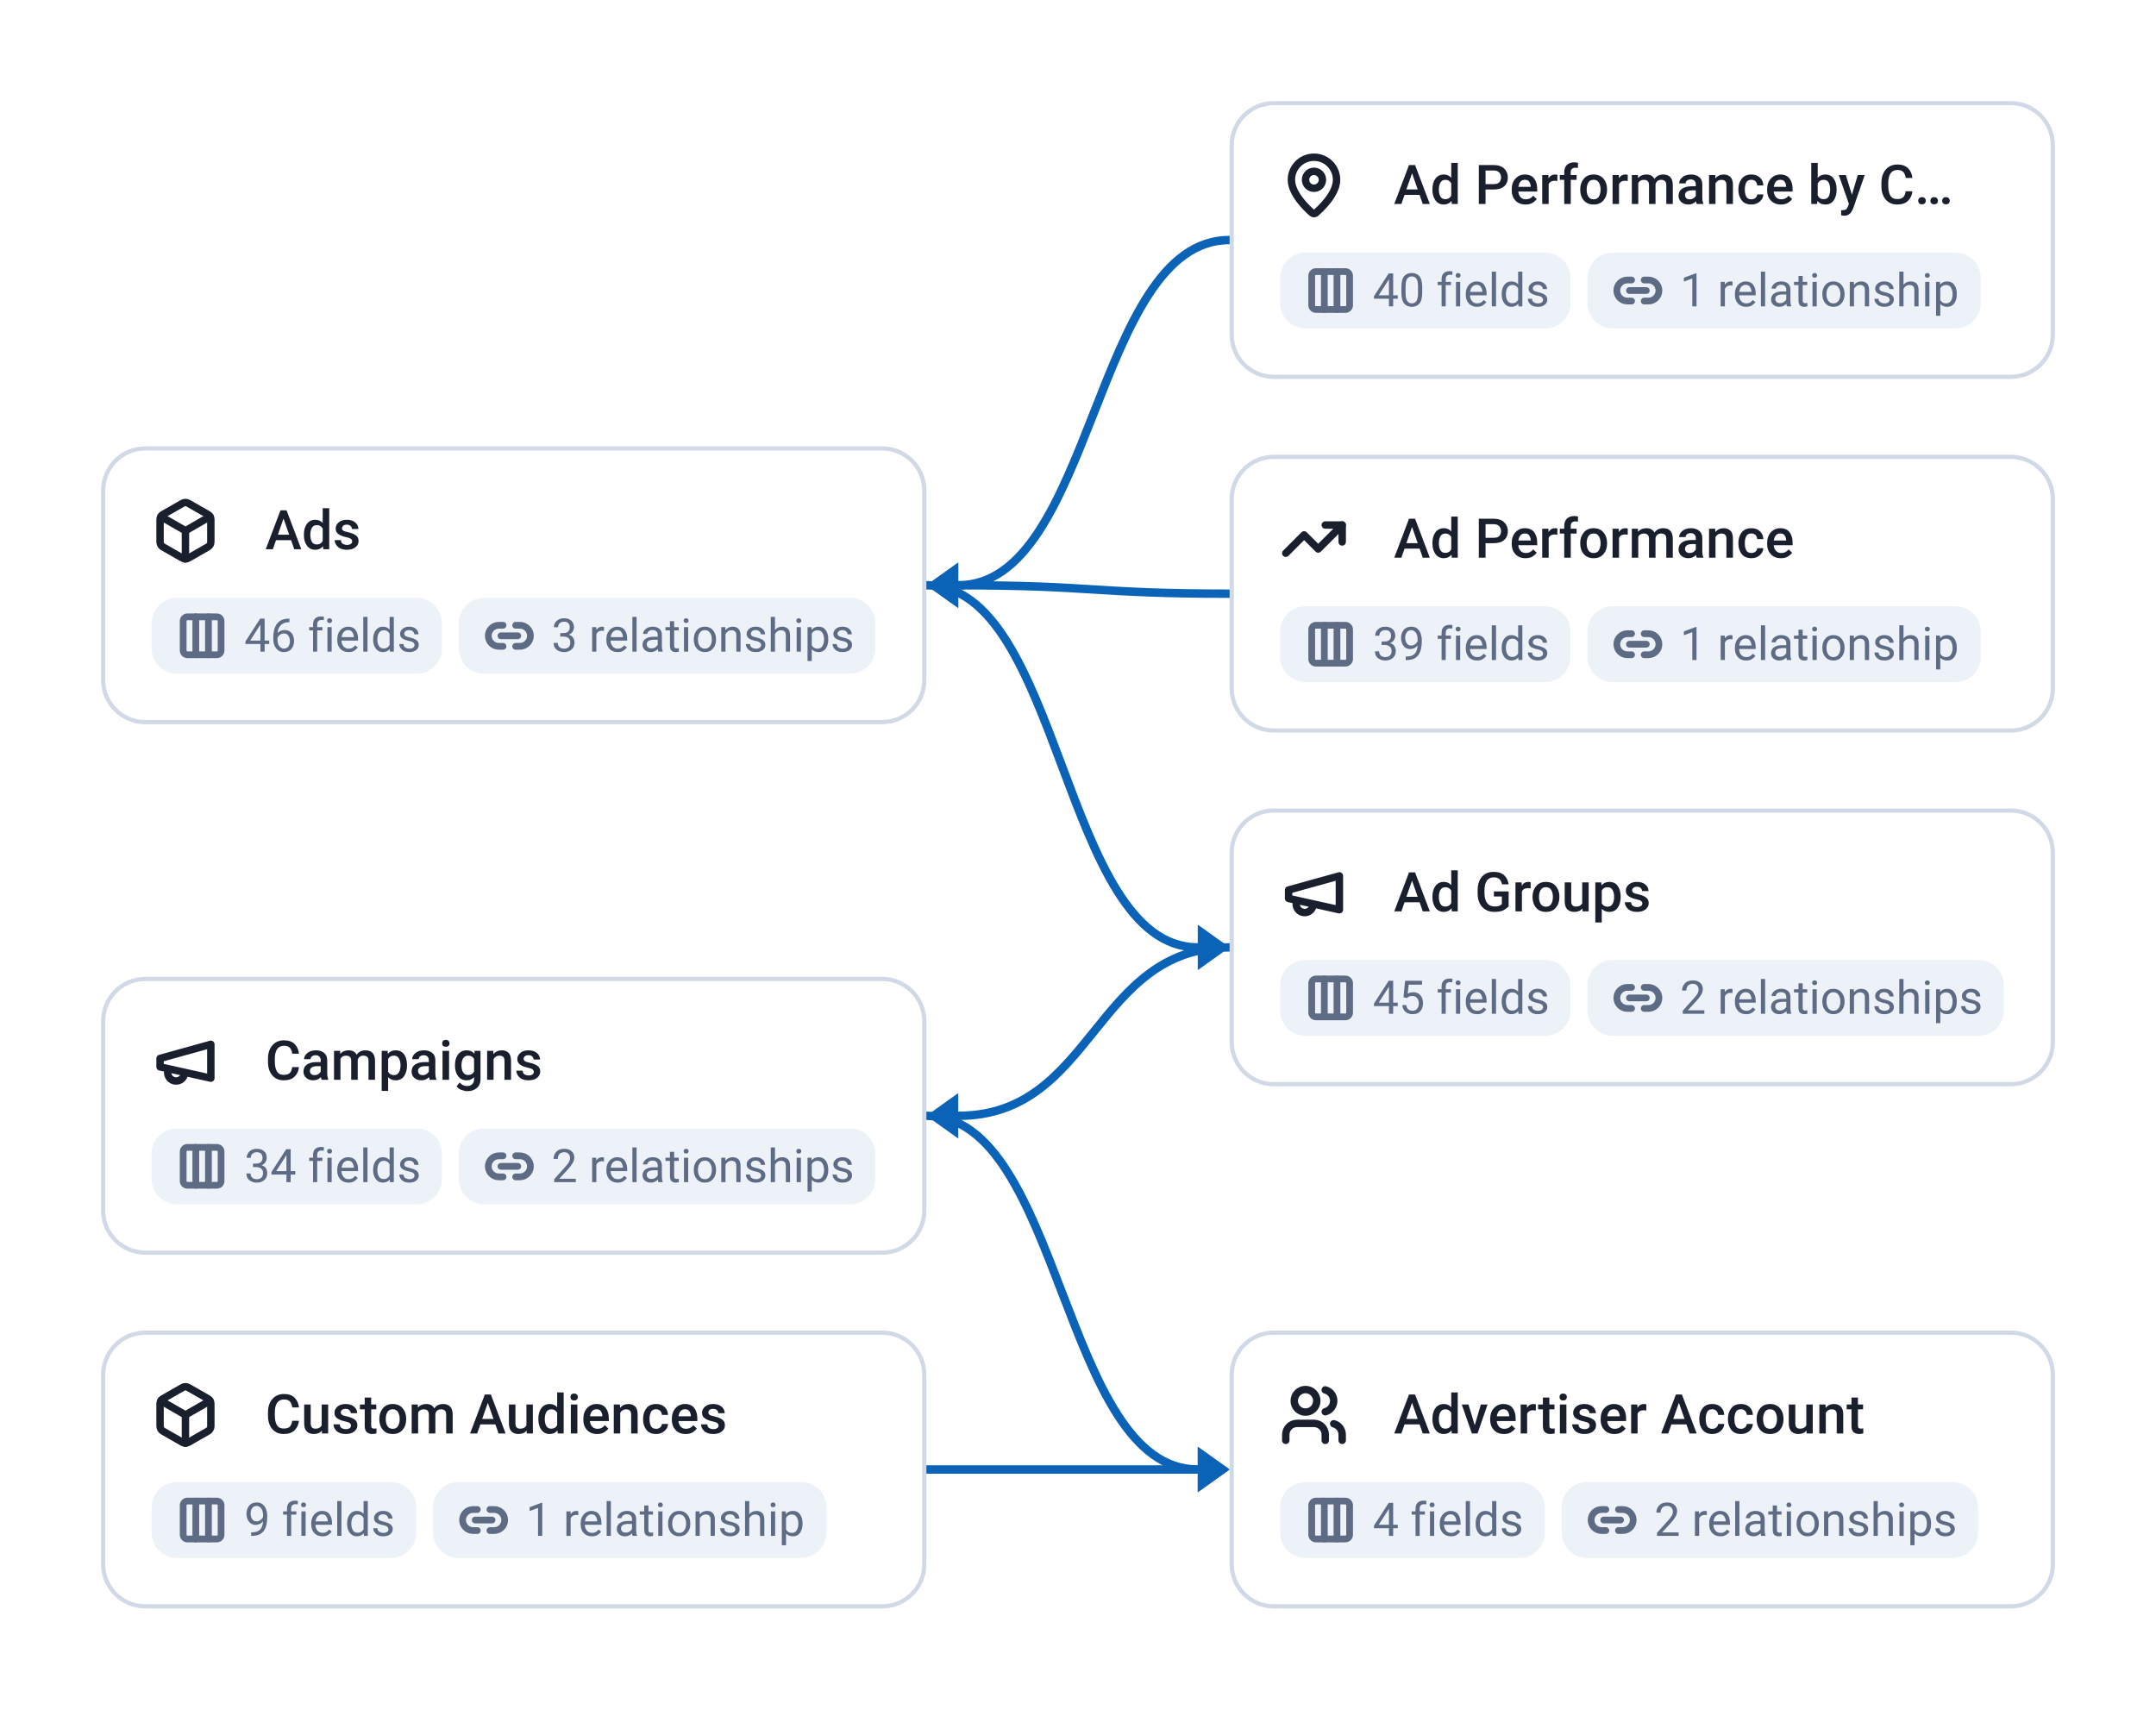
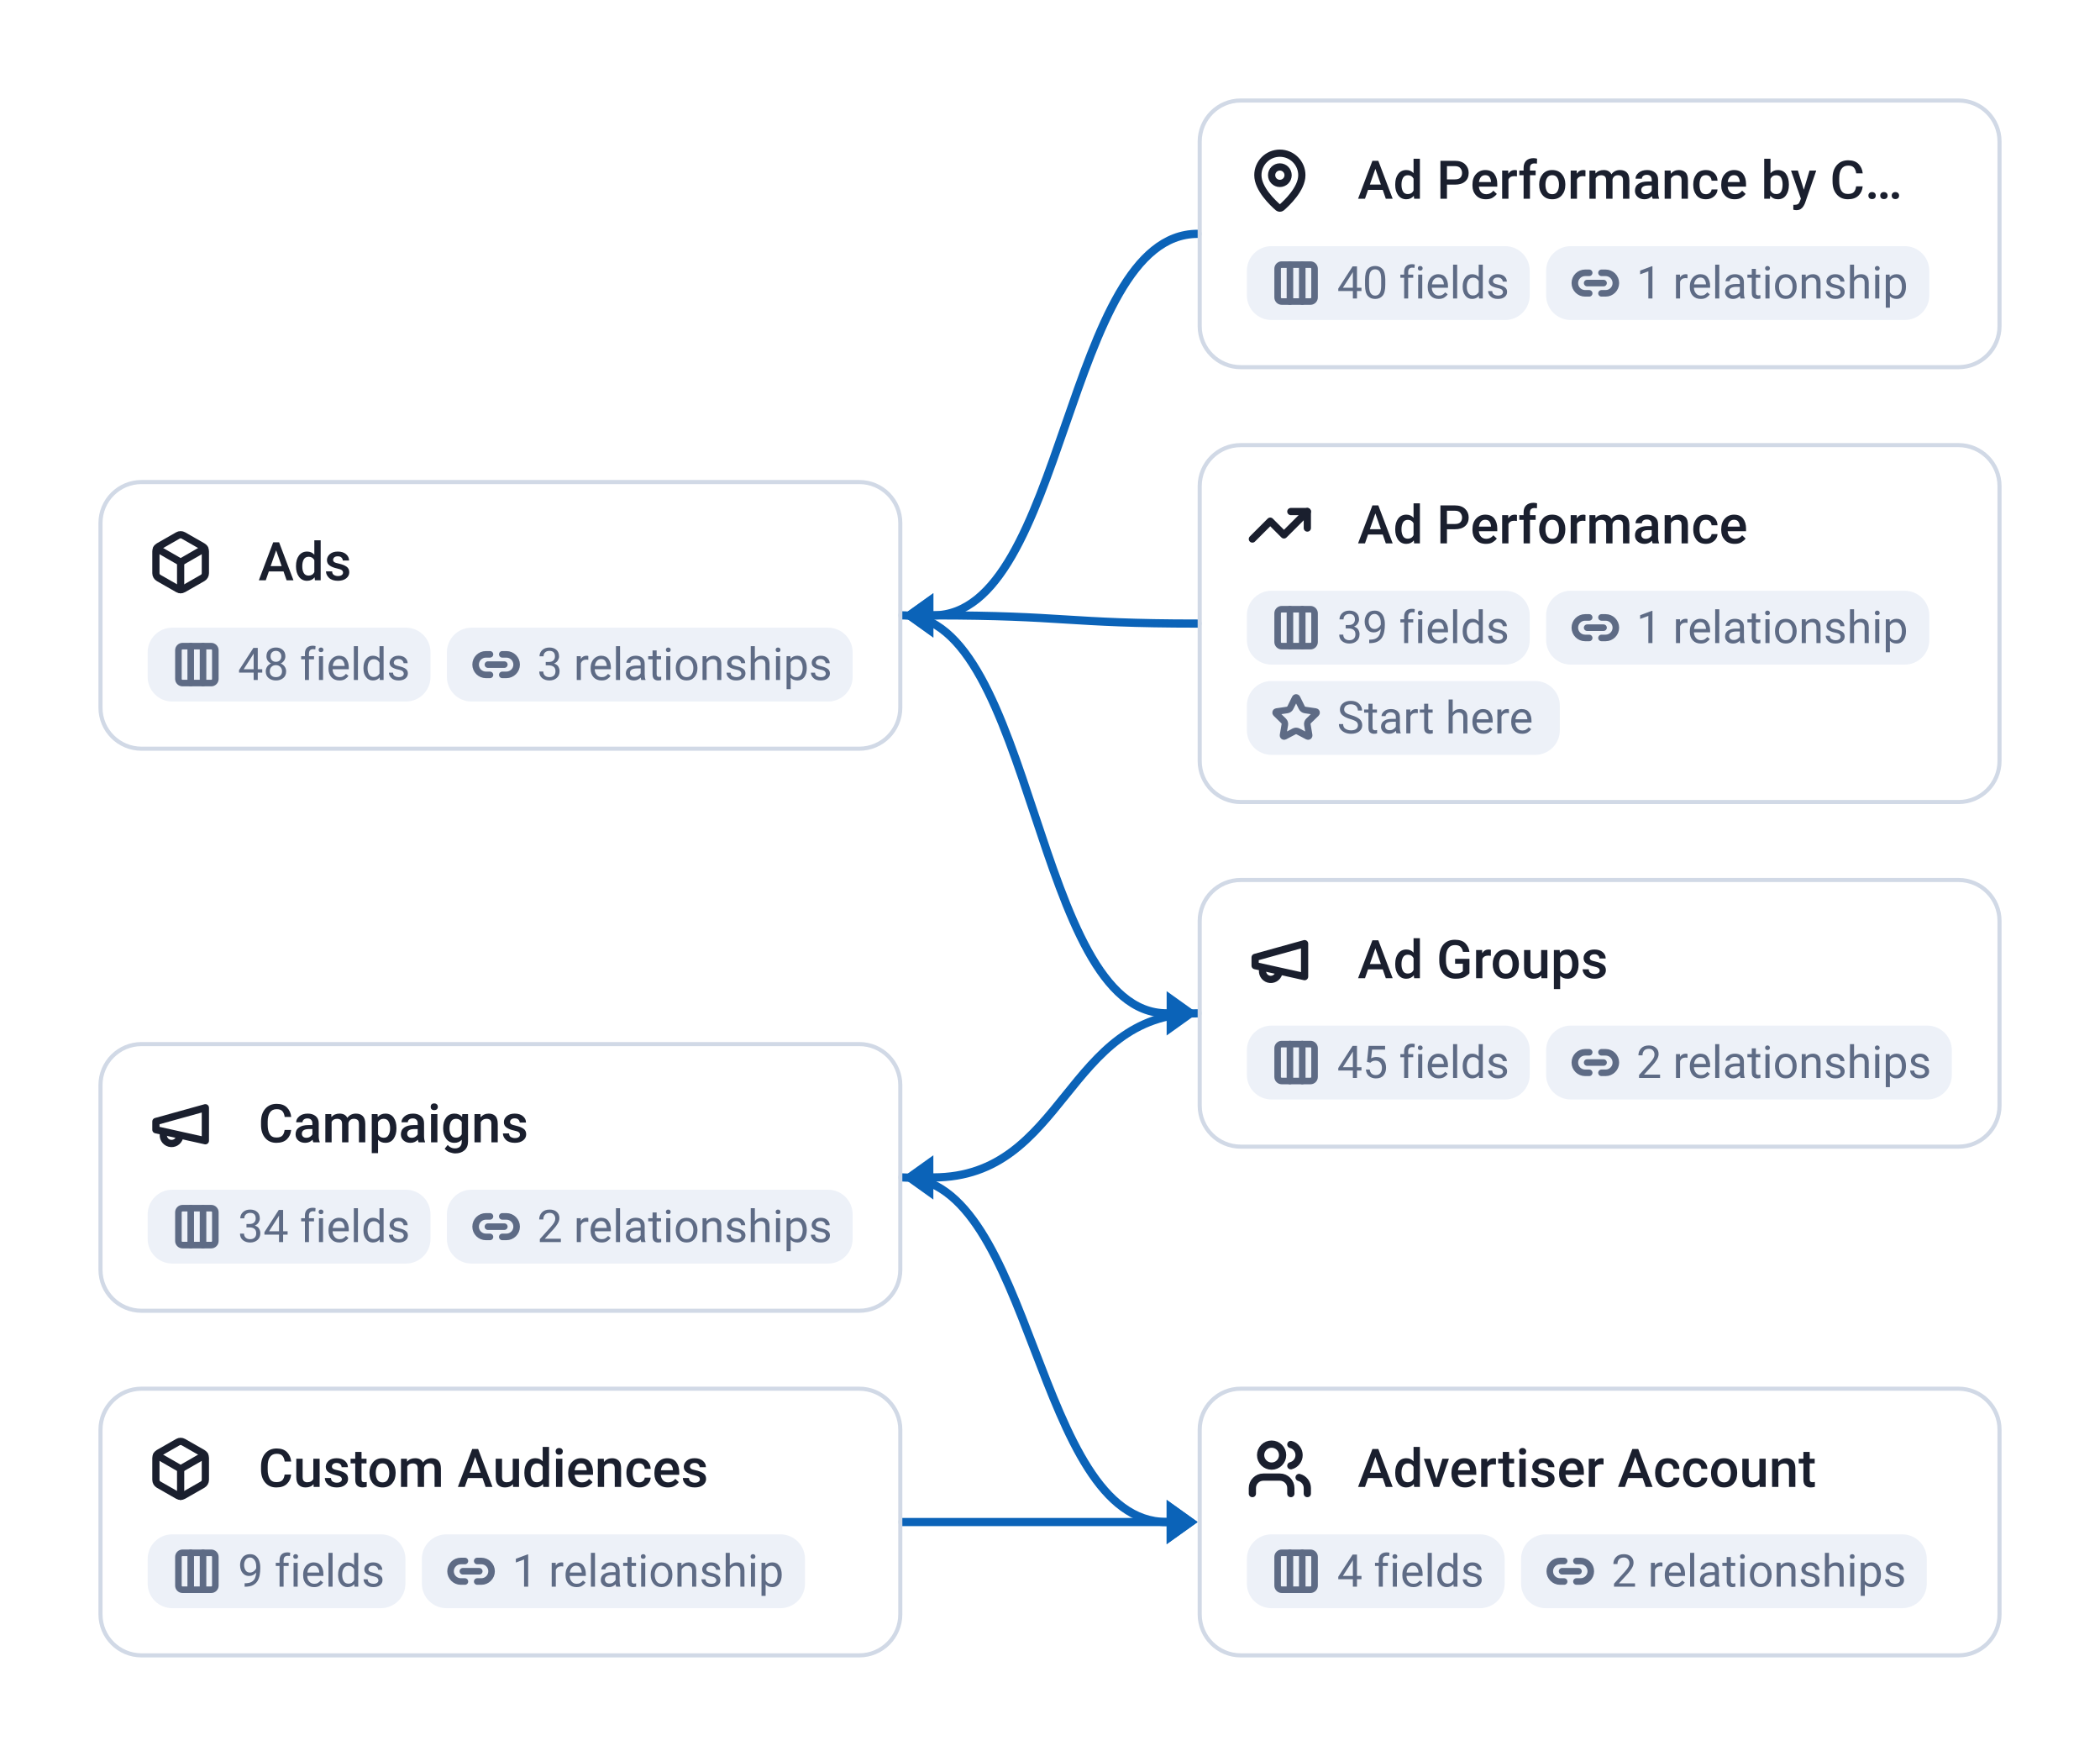
- <svg xmlns="http://www.w3.org/2000/svg" width="512" height="406" viewBox="0 0 512 406" role="img" aria-labelledby="t">
-   <view id="mart-ad-groups" viewBox="110 67.5 560 315" />
-   <view id="mart-ad-performance" viewBox="110 -16.5 560 315" />
+ <svg xmlns="http://www.w3.org/2000/svg" width="512" height="428" viewBox="0 0 512 428" role="img" aria-labelledby="t">
+   <view id="mart-ad-groups" viewBox="110 89.5 560 315" />
+   <view id="mart-ad-performance" viewBox="110 -5.5 560 315" />
+   <view id="central" viewBox="110 -5.5 560 315" />
  <view id="mart-ad-performance-by-country" viewBox="110 -100.5 560 315" />
-   <view id="mart-ads" viewBox="-158 -18.5 560 315" />
-   <view id="central" viewBox="-158 -18.5 560 315" />
-   <view id="mart-advertiser-account" viewBox="110 191.5 560 315" />
-   <view id="mart-campaigns" viewBox="-158 107.5 560 315" />
-   <view id="mart-custom-audiences" viewBox="-158 191.5 560 315" />
-   <rect x="-158" y="-100.5" width="828" height="607" fill="#ffffff" />
-   <path d="M292 225 C 259.78 225, 259.78 265, 227.56 265" fill="none" stroke="#0b63b8" stroke-width="2" stroke-linecap="round" />
-   <path d="M227.56 259.6L220 265L227.56 270.4Z" fill="#0b63b8" />
-   <path d="M292 141 C 259.78 141, 259.78 139, 227.56 139" fill="none" stroke="#0b63b8" stroke-width="2" stroke-linecap="round" />
-   <path d="M227.56 133.6L220 139L227.56 144.4Z" fill="#0b63b8" />
-   <path d="M292 57 C 259.78 57, 259.78 139, 227.56 139" fill="none" stroke="#0b63b8" stroke-width="2" stroke-linecap="round" />
-   <path d="M227.56 133.6L220 139L227.56 144.4Z" fill="#0b63b8" />
-   <path d="M220 139 C 252.22 139, 252.22 225, 284.44 225" fill="none" stroke="#0b63b8" stroke-width="2" stroke-linecap="round" />
-   <path d="M284.44 219.6L292 225L284.44 230.4Z" fill="#0b63b8" />
-   <path d="M220 265 C 252.22 265, 252.22 349, 284.44 349" fill="none" stroke="#0b63b8" stroke-width="2" stroke-linecap="round" />
-   <path d="M284.44 343.6L292 349L284.44 354.4Z" fill="#0b63b8" />
-   <path d="M220 349 C 252.22 349, 252.22 349, 284.44 349" fill="none" stroke="#0b63b8" stroke-width="2" stroke-linecap="round" />
-   <path d="M284.44 343.6L292 349L284.44 354.4Z" fill="#0b63b8" />
+   <view id="mart-ads" viewBox="-158 -7.5 560 315" />
+   <view id="mart-advertiser-account" viewBox="110 213.5 560 315" />
+   <view id="mart-campaigns" viewBox="-158 129.5 560 315" />
+   <view id="mart-custom-audiences" viewBox="-158 213.5 560 315" />
+   <rect x="-158" y="-100.5" width="828" height="629" fill="#ffffff" />
+   <path d="M292 247 C 259.78 247, 259.78 287, 227.56 287" fill="none" stroke="#0b63b8" stroke-width="2" stroke-linecap="round" />
+   <path d="M227.56 281.6L220 287L227.56 292.4Z" fill="#0b63b8" />
+   <path d="M292 152 C 259.78 152, 259.78 150, 227.56 150" fill="none" stroke="#0b63b8" stroke-width="2" stroke-linecap="round" />
+   <path d="M227.56 144.6L220 150L227.56 155.4Z" fill="#0b63b8" />
+   <path d="M292 57 C 259.78 57, 259.78 150, 227.56 150" fill="none" stroke="#0b63b8" stroke-width="2" stroke-linecap="round" />
+   <path d="M227.56 144.6L220 150L227.56 155.4Z" fill="#0b63b8" />
+   <path d="M220 150 C 252.22 150, 252.22 247, 284.44 247" fill="none" stroke="#0b63b8" stroke-width="2" stroke-linecap="round" />
+   <path d="M284.44 241.6L292 247L284.44 252.4Z" fill="#0b63b8" />
+   <path d="M220 287 C 252.22 287, 252.22 371, 284.44 371" fill="none" stroke="#0b63b8" stroke-width="2" stroke-linecap="round" />
+   <path d="M284.44 365.6L292 371L284.44 376.4Z" fill="#0b63b8" />
+   <path d="M220 371 C 252.22 371, 252.22 371, 284.44 371" fill="none" stroke="#0b63b8" stroke-width="2" stroke-linecap="round" />
+   <path d="M284.44 365.6L292 371L284.44 376.4Z" fill="#0b63b8" />
  <g>
-     <rect x="292.5" y="192.5" width="195" height="65" rx="10" fill="#ffffff" fill-opacity="0.8" stroke="#d1d9e6" stroke-width="1" />
-     <g transform="translate(304 204) scale(0.67)" fill="none" stroke="#1a1f2e" stroke-width="2.63" stroke-linecap="round" stroke-linejoin="round" color="#1a1f2e">
+     <rect x="292.5" y="214.5" width="195" height="65" rx="10" fill="#ffffff" fill-opacity="0.8" stroke="#d1d9e6" stroke-width="1" />
+     <g transform="translate(304 226) scale(0.67)" fill="none" stroke="#1a1f2e" stroke-width="2.63" stroke-linecap="round" stroke-linejoin="round" color="#1a1f2e">
      <path d="m3 11 18-5v12L3 14v-3z" />
      <path d="M11.6 16.8a3 3 0 1 1-5.8-1.6" />
    </g>
-     <text x="331" y="212" font-family="Roboto, -apple-system, BlinkMacSystemFont, 'Segoe UI', Helvetica, Arial, sans-serif" font-size="13" font-weight="500" fill="#1a1f2e" dominant-baseline="central" textLength="64" lengthAdjust="spacingAndGlyphs">Ad Groups</text>
-     <rect x="304" y="228" width="68.96" height="18" rx="6" fill="#edf1f8" />
-     <g transform="translate(310 231) scale(0.5)" fill="none" stroke="#5e6b85" stroke-width="3.2" stroke-linecap="round" stroke-linejoin="round" color="#5e6b85">
+     <text x="331" y="234" font-family="Roboto, -apple-system, BlinkMacSystemFont, 'Segoe UI', Helvetica, Arial, sans-serif" font-size="13" font-weight="500" fill="#1a1f2e" dominant-baseline="central" textLength="64" lengthAdjust="spacingAndGlyphs">Ad Groups</text>
+     <rect x="304" y="250" width="68.96" height="18" rx="6" fill="#edf1f8" />
+     <g transform="translate(310 253) scale(0.5)" fill="none" stroke="#5e6b85" stroke-width="3.2" stroke-linecap="round" stroke-linejoin="round" color="#5e6b85">
      <rect width="18" height="18" x="3" y="3" rx="2" />
      <path d="M9 3v18" />
      <path d="M15 3v18" />
    </g>
-     <text x="326" y="237" font-family="Roboto, -apple-system, BlinkMacSystemFont, 'Segoe UI', Helvetica, Arial, sans-serif" font-size="11" fill="#5e6b85" dominant-baseline="central" textLength="40.96" lengthAdjust="spacingAndGlyphs">45 fields</text>
-     <rect x="376.96" y="228" width="98.92" height="18" rx="6" fill="#edf1f8" />
-     <g transform="translate(382.96 231) scale(0.5)" fill="none" stroke="#5e6b85" stroke-width="3.2" stroke-linecap="round" stroke-linejoin="round" color="#5e6b85">
+     <text x="326" y="259" font-family="Roboto, -apple-system, BlinkMacSystemFont, 'Segoe UI', Helvetica, Arial, sans-serif" font-size="11" fill="#5e6b85" dominant-baseline="central" textLength="40.96" lengthAdjust="spacingAndGlyphs">45 fields</text>
+     <rect x="376.96" y="250" width="98.92" height="18" rx="6" fill="#edf1f8" />
+     <g transform="translate(382.96 253) scale(0.5)" fill="none" stroke="#5e6b85" stroke-width="3.2" stroke-linecap="round" stroke-linejoin="round" color="#5e6b85">
      <path d="M9 17H7A5 5 0 0 1 7 7h2" />
      <path d="M15 7h2a5 5 0 1 1 0 10h-2" />
      <line x1="8" x2="16" y1="12" y2="12" />
    </g>
-     <text x="398.96" y="237" font-family="Roboto, -apple-system, BlinkMacSystemFont, 'Segoe UI', Helvetica, Arial, sans-serif" font-size="11" fill="#5e6b85" dominant-baseline="central" textLength="70.92" lengthAdjust="spacingAndGlyphs">2 relationships</text>
+     <text x="398.96" y="259" font-family="Roboto, -apple-system, BlinkMacSystemFont, 'Segoe UI', Helvetica, Arial, sans-serif" font-size="11" fill="#5e6b85" dominant-baseline="central" textLength="70.92" lengthAdjust="spacingAndGlyphs">2 relationships</text>
  </g>
  <g>
-     <rect x="292.5" y="108.5" width="195" height="65" rx="10" fill="#ffffff" fill-opacity="0.8" stroke="#d1d9e6" stroke-width="1" />
+     <rect x="292.5" y="108.5" width="195" height="87" rx="10" fill="#ffffff" fill-opacity="0.8" stroke="#d1d9e6" stroke-width="1" />
    <g transform="translate(304 120) scale(0.67)" fill="none" stroke="#1a1f2e" stroke-width="2.63" stroke-linecap="round" stroke-linejoin="round" color="#1a1f2e">
      <path d="M16 7h6v6" />
      <path d="m22 7-8.5 8.5-5-5L2 17" />
    </g>
    <text x="331" y="128" font-family="Roboto, -apple-system, BlinkMacSystemFont, 'Segoe UI', Helvetica, Arial, sans-serif" font-size="13" font-weight="500" fill="#1a1f2e" dominant-baseline="central" textLength="96.74" lengthAdjust="spacingAndGlyphs">Ad Performance</text>
    <rect x="304" y="144" width="68.96" height="18" rx="6" fill="#edf1f8" />
    <g transform="translate(310 147) scale(0.5)" fill="none" stroke="#5e6b85" stroke-width="3.2" stroke-linecap="round" stroke-linejoin="round" color="#5e6b85">
      <rect width="18" height="18" x="3" y="3" rx="2" />
      <path d="M9 3v18" />
      <path d="M15 3v18" />
    </g>
    <text x="326" y="153" font-family="Roboto, -apple-system, BlinkMacSystemFont, 'Segoe UI', Helvetica, Arial, sans-serif" font-size="11" fill="#5e6b85" dominant-baseline="central" textLength="40.96" lengthAdjust="spacingAndGlyphs">39 fields</text>
    <rect x="376.96" y="144" width="93.42" height="18" rx="6" fill="#edf1f8" />
    <g transform="translate(382.96 147) scale(0.5)" fill="none" stroke="#5e6b85" stroke-width="3.2" stroke-linecap="round" stroke-linejoin="round" color="#5e6b85">
      <path d="M9 17H7A5 5 0 0 1 7 7h2" />
      <path d="M15 7h2a5 5 0 1 1 0 10h-2" />
      <line x1="8" x2="16" y1="12" y2="12" />
    </g>
    <text x="398.96" y="153" font-family="Roboto, -apple-system, BlinkMacSystemFont, 'Segoe UI', Helvetica, Arial, sans-serif" font-size="11" fill="#5e6b85" dominant-baseline="central" textLength="65.42" lengthAdjust="spacingAndGlyphs">1 relationship</text>
+     <rect x="304" y="166" width="76.3" height="18" rx="6" fill="#edf1f8" />
+     <g transform="translate(310 169) scale(0.5)" fill="none" stroke="#5e6b85" stroke-width="3.2" stroke-linecap="round" stroke-linejoin="round" color="#5e6b85">
+       <path d="M11.525 2.295a.53.53 0 0 1 .95 0l2.31 4.679a2.12 2.12 0 0 0 1.595 1.16l5.166.756a.53.53 0 0 1 .294.904l-3.736 3.638a2.12 2.12 0 0 0-.611 1.878l.882 5.14a.53.53 0 0 1-.771.56l-4.618-2.428a2.12 2.12 0 0 0-1.973 0L6.396 21.01a.53.53 0 0 1-.77-.56l.881-5.139a2.12 2.12 0 0 0-.611-1.879L2.16 9.795a.53.53 0 0 1 .294-.906l5.165-.755a2.12 2.12 0 0 0 1.597-1.16z" />
+     </g>
+     <text x="326" y="175" font-family="Roboto, -apple-system, BlinkMacSystemFont, 'Segoe UI', Helvetica, Arial, sans-serif" font-size="11" fill="#5e6b85" dominant-baseline="central" textLength="48.3" lengthAdjust="spacingAndGlyphs">Start here</text>
  </g>
  <g>
    <rect x="292.5" y="24.5" width="195" height="65" rx="10" fill="#ffffff" fill-opacity="0.8" stroke="#d1d9e6" stroke-width="1" />
    <g transform="translate(304 36) scale(0.67)" fill="none" stroke="#1a1f2e" stroke-width="2.63" stroke-linecap="round" stroke-linejoin="round" color="#1a1f2e">
      <path d="M20 10c0 4.993-5.539 10.193-7.399 11.799a1 1 0 0 1-1.202 0C9.539 20.193 4 14.993 4 10a8 8 0 0 1 16 0" />
      <circle cx="12" cy="10" r="3" />
    </g>
    <text x="331" y="44" font-family="Roboto, -apple-system, BlinkMacSystemFont, 'Segoe UI', Helvetica, Arial, sans-serif" font-size="13" font-weight="500" fill="#1a1f2e" dominant-baseline="central" textLength="141.39" lengthAdjust="spacingAndGlyphs">Ad Performance by C…</text>
    <rect x="304" y="60" width="68.96" height="18" rx="6" fill="#edf1f8" />
    <g transform="translate(310 63) scale(0.5)" fill="none" stroke="#5e6b85" stroke-width="3.2" stroke-linecap="round" stroke-linejoin="round" color="#5e6b85">
      <rect width="18" height="18" x="3" y="3" rx="2" />
      <path d="M9 3v18" />
      <path d="M15 3v18" />
    </g>
    <text x="326" y="69" font-family="Roboto, -apple-system, BlinkMacSystemFont, 'Segoe UI', Helvetica, Arial, sans-serif" font-size="11" fill="#5e6b85" dominant-baseline="central" textLength="40.96" lengthAdjust="spacingAndGlyphs">40 fields</text>
    <rect x="376.96" y="60" width="93.42" height="18" rx="6" fill="#edf1f8" />
    <g transform="translate(382.96 63) scale(0.5)" fill="none" stroke="#5e6b85" stroke-width="3.2" stroke-linecap="round" stroke-linejoin="round" color="#5e6b85">
      <path d="M9 17H7A5 5 0 0 1 7 7h2" />
      <path d="M15 7h2a5 5 0 1 1 0 10h-2" />
      <line x1="8" x2="16" y1="12" y2="12" />
    </g>
    <text x="398.96" y="69" font-family="Roboto, -apple-system, BlinkMacSystemFont, 'Segoe UI', Helvetica, Arial, sans-serif" font-size="11" fill="#5e6b85" dominant-baseline="central" textLength="65.42" lengthAdjust="spacingAndGlyphs">1 relationship</text>
  </g>
  <g>
-     <rect x="24.5" y="106.5" width="195" height="65" rx="10" fill="#ffffff" fill-opacity="0.8" stroke="#d1d9e6" stroke-width="1" />
-     <g transform="translate(36 118) scale(0.67)" fill="none" stroke="#1a1f2e" stroke-width="2.63" stroke-linecap="round" stroke-linejoin="round" color="#1a1f2e">
+     <rect x="24.5" y="117.5" width="195" height="65" rx="10" fill="#ffffff" fill-opacity="0.8" stroke="#d1d9e6" stroke-width="1" />
+     <g transform="translate(36 129) scale(0.67)" fill="none" stroke="#1a1f2e" stroke-width="2.63" stroke-linecap="round" stroke-linejoin="round" color="#1a1f2e">
      <path d="M21 8a2 2 0 0 0-1-1.73l-7-4a2 2 0 0 0-2 0l-7 4A2 2 0 0 0 3 8v8a2 2 0 0 0 1 1.73l7 4a2 2 0 0 0 2 0l7-4A2 2 0 0 0 21 16Z" />
      <path d="m3.3 7 8.7 5 8.7-5" />
      <path d="M12 22V12" />
    </g>
-     <text x="63" y="126" font-family="Roboto, -apple-system, BlinkMacSystemFont, 'Segoe UI', Helvetica, Arial, sans-serif" font-size="13" font-weight="500" fill="#1a1f2e" dominant-baseline="central" textLength="23.07" lengthAdjust="spacingAndGlyphs">Ads</text>
-     <rect x="36" y="142" width="68.96" height="18" rx="6" fill="#edf1f8" />
-     <g transform="translate(42 145) scale(0.5)" fill="none" stroke="#5e6b85" stroke-width="3.2" stroke-linecap="round" stroke-linejoin="round" color="#5e6b85">
+     <text x="63" y="137" font-family="Roboto, -apple-system, BlinkMacSystemFont, 'Segoe UI', Helvetica, Arial, sans-serif" font-size="13" font-weight="500" fill="#1a1f2e" dominant-baseline="central" textLength="23.07" lengthAdjust="spacingAndGlyphs">Ads</text>
+     <rect x="36" y="153" width="68.96" height="18" rx="6" fill="#edf1f8" />
+     <g transform="translate(42 156) scale(0.5)" fill="none" stroke="#5e6b85" stroke-width="3.2" stroke-linecap="round" stroke-linejoin="round" color="#5e6b85">
      <rect width="18" height="18" x="3" y="3" rx="2" />
      <path d="M9 3v18" />
      <path d="M15 3v18" />
    </g>
-     <text x="58" y="151" font-family="Roboto, -apple-system, BlinkMacSystemFont, 'Segoe UI', Helvetica, Arial, sans-serif" font-size="11" fill="#5e6b85" dominant-baseline="central" textLength="40.96" lengthAdjust="spacingAndGlyphs">46 fields</text>
-     <rect x="108.96" y="142" width="98.92" height="18" rx="6" fill="#edf1f8" />
-     <g transform="translate(114.96 145) scale(0.5)" fill="none" stroke="#5e6b85" stroke-width="3.2" stroke-linecap="round" stroke-linejoin="round" color="#5e6b85">
+     <text x="58" y="162" font-family="Roboto, -apple-system, BlinkMacSystemFont, 'Segoe UI', Helvetica, Arial, sans-serif" font-size="11" fill="#5e6b85" dominant-baseline="central" textLength="40.96" lengthAdjust="spacingAndGlyphs">48 fields</text>
+     <rect x="108.96" y="153" width="98.92" height="18" rx="6" fill="#edf1f8" />
+     <g transform="translate(114.96 156) scale(0.5)" fill="none" stroke="#5e6b85" stroke-width="3.2" stroke-linecap="round" stroke-linejoin="round" color="#5e6b85">
      <path d="M9 17H7A5 5 0 0 1 7 7h2" />
      <path d="M15 7h2a5 5 0 1 1 0 10h-2" />
      <line x1="8" x2="16" y1="12" y2="12" />
    </g>
-     <text x="130.96" y="151" font-family="Roboto, -apple-system, BlinkMacSystemFont, 'Segoe UI', Helvetica, Arial, sans-serif" font-size="11" fill="#5e6b85" dominant-baseline="central" textLength="70.92" lengthAdjust="spacingAndGlyphs">3 relationships</text>
+     <text x="130.96" y="162" font-family="Roboto, -apple-system, BlinkMacSystemFont, 'Segoe UI', Helvetica, Arial, sans-serif" font-size="11" fill="#5e6b85" dominant-baseline="central" textLength="70.92" lengthAdjust="spacingAndGlyphs">3 relationships</text>
  </g>
  <g>
-     <rect x="292.5" y="316.5" width="195" height="65" rx="10" fill="#ffffff" fill-opacity="0.8" stroke="#d1d9e6" stroke-width="1" />
-     <g transform="translate(304 328) scale(0.67)" fill="none" stroke="#1a1f2e" stroke-width="2.63" stroke-linecap="round" stroke-linejoin="round" color="#1a1f2e">
+     <rect x="292.5" y="338.5" width="195" height="65" rx="10" fill="#ffffff" fill-opacity="0.8" stroke="#d1d9e6" stroke-width="1" />
+     <g transform="translate(304 350) scale(0.67)" fill="none" stroke="#1a1f2e" stroke-width="2.63" stroke-linecap="round" stroke-linejoin="round" color="#1a1f2e">
      <path d="M16 21v-2a4 4 0 0 0-4-4H6a4 4 0 0 0-4 4v2" />
      <path d="M16 3.128a4 4 0 0 1 0 7.744" />
      <path d="M22 21v-2a4 4 0 0 0-3-3.87" />
      <circle cx="9" cy="7" r="4" />
    </g>
-     <text x="331" y="336" font-family="Roboto, -apple-system, BlinkMacSystemFont, 'Segoe UI', Helvetica, Arial, sans-serif" font-size="13" font-weight="500" fill="#1a1f2e" dominant-baseline="central" textLength="112.37" lengthAdjust="spacingAndGlyphs">Advertiser Account</text>
-     <rect x="304" y="352" width="62.85" height="18" rx="6" fill="#edf1f8" />
-     <g transform="translate(310 355) scale(0.5)" fill="none" stroke="#5e6b85" stroke-width="3.2" stroke-linecap="round" stroke-linejoin="round" color="#5e6b85">
+     <text x="331" y="358" font-family="Roboto, -apple-system, BlinkMacSystemFont, 'Segoe UI', Helvetica, Arial, sans-serif" font-size="13" font-weight="500" fill="#1a1f2e" dominant-baseline="central" textLength="112.37" lengthAdjust="spacingAndGlyphs">Advertiser Account</text>
+     <rect x="304" y="374" width="62.85" height="18" rx="6" fill="#edf1f8" />
+     <g transform="translate(310 377) scale(0.5)" fill="none" stroke="#5e6b85" stroke-width="3.2" stroke-linecap="round" stroke-linejoin="round" color="#5e6b85">
      <rect width="18" height="18" x="3" y="3" rx="2" />
      <path d="M9 3v18" />
      <path d="M15 3v18" />
    </g>
-     <text x="326" y="361" font-family="Roboto, -apple-system, BlinkMacSystemFont, 'Segoe UI', Helvetica, Arial, sans-serif" font-size="11" fill="#5e6b85" dominant-baseline="central" textLength="34.85" lengthAdjust="spacingAndGlyphs">4 fields</text>
-     <rect x="370.85" y="352" width="98.92" height="18" rx="6" fill="#edf1f8" />
-     <g transform="translate(376.85 355) scale(0.5)" fill="none" stroke="#5e6b85" stroke-width="3.2" stroke-linecap="round" stroke-linejoin="round" color="#5e6b85">
+     <text x="326" y="383" font-family="Roboto, -apple-system, BlinkMacSystemFont, 'Segoe UI', Helvetica, Arial, sans-serif" font-size="11" fill="#5e6b85" dominant-baseline="central" textLength="34.85" lengthAdjust="spacingAndGlyphs">4 fields</text>
+     <rect x="370.85" y="374" width="98.92" height="18" rx="6" fill="#edf1f8" />
+     <g transform="translate(376.85 377) scale(0.5)" fill="none" stroke="#5e6b85" stroke-width="3.2" stroke-linecap="round" stroke-linejoin="round" color="#5e6b85">
      <path d="M9 17H7A5 5 0 0 1 7 7h2" />
      <path d="M15 7h2a5 5 0 1 1 0 10h-2" />
      <line x1="8" x2="16" y1="12" y2="12" />
    </g>
-     <text x="392.85" y="361" font-family="Roboto, -apple-system, BlinkMacSystemFont, 'Segoe UI', Helvetica, Arial, sans-serif" font-size="11" fill="#5e6b85" dominant-baseline="central" textLength="70.92" lengthAdjust="spacingAndGlyphs">2 relationships</text>
+     <text x="392.85" y="383" font-family="Roboto, -apple-system, BlinkMacSystemFont, 'Segoe UI', Helvetica, Arial, sans-serif" font-size="11" fill="#5e6b85" dominant-baseline="central" textLength="70.92" lengthAdjust="spacingAndGlyphs">2 relationships</text>
  </g>
  <g>
-     <rect x="24.5" y="232.5" width="195" height="65" rx="10" fill="#ffffff" fill-opacity="0.8" stroke="#d1d9e6" stroke-width="1" />
-     <g transform="translate(36 244) scale(0.67)" fill="none" stroke="#1a1f2e" stroke-width="2.63" stroke-linecap="round" stroke-linejoin="round" color="#1a1f2e">
+     <rect x="24.5" y="254.5" width="195" height="65" rx="10" fill="#ffffff" fill-opacity="0.8" stroke="#d1d9e6" stroke-width="1" />
+     <g transform="translate(36 266) scale(0.67)" fill="none" stroke="#1a1f2e" stroke-width="2.63" stroke-linecap="round" stroke-linejoin="round" color="#1a1f2e">
      <path d="m3 11 18-5v12L3 14v-3z" />
      <path d="M11.6 16.8a3 3 0 1 1-5.8-1.6" />
    </g>
-     <text x="63" y="252" font-family="Roboto, -apple-system, BlinkMacSystemFont, 'Segoe UI', Helvetica, Arial, sans-serif" font-size="13" font-weight="500" fill="#1a1f2e" dominant-baseline="central" textLength="67.71" lengthAdjust="spacingAndGlyphs">Campaigns</text>
-     <rect x="36" y="268" width="68.96" height="18" rx="6" fill="#edf1f8" />
-     <g transform="translate(42 271) scale(0.5)" fill="none" stroke="#5e6b85" stroke-width="3.2" stroke-linecap="round" stroke-linejoin="round" color="#5e6b85">
+     <text x="63" y="274" font-family="Roboto, -apple-system, BlinkMacSystemFont, 'Segoe UI', Helvetica, Arial, sans-serif" font-size="13" font-weight="500" fill="#1a1f2e" dominant-baseline="central" textLength="67.71" lengthAdjust="spacingAndGlyphs">Campaigns</text>
+     <rect x="36" y="290" width="68.96" height="18" rx="6" fill="#edf1f8" />
+     <g transform="translate(42 293) scale(0.5)" fill="none" stroke="#5e6b85" stroke-width="3.2" stroke-linecap="round" stroke-linejoin="round" color="#5e6b85">
      <rect width="18" height="18" x="3" y="3" rx="2" />
      <path d="M9 3v18" />
      <path d="M15 3v18" />
    </g>
-     <text x="58" y="277" font-family="Roboto, -apple-system, BlinkMacSystemFont, 'Segoe UI', Helvetica, Arial, sans-serif" font-size="11" fill="#5e6b85" dominant-baseline="central" textLength="40.96" lengthAdjust="spacingAndGlyphs">34 fields</text>
-     <rect x="108.96" y="268" width="98.92" height="18" rx="6" fill="#edf1f8" />
-     <g transform="translate(114.96 271) scale(0.5)" fill="none" stroke="#5e6b85" stroke-width="3.2" stroke-linecap="round" stroke-linejoin="round" color="#5e6b85">
+     <text x="58" y="299" font-family="Roboto, -apple-system, BlinkMacSystemFont, 'Segoe UI', Helvetica, Arial, sans-serif" font-size="11" fill="#5e6b85" dominant-baseline="central" textLength="40.96" lengthAdjust="spacingAndGlyphs">34 fields</text>
+     <rect x="108.96" y="290" width="98.92" height="18" rx="6" fill="#edf1f8" />
+     <g transform="translate(114.96 293) scale(0.5)" fill="none" stroke="#5e6b85" stroke-width="3.2" stroke-linecap="round" stroke-linejoin="round" color="#5e6b85">
      <path d="M9 17H7A5 5 0 0 1 7 7h2" />
      <path d="M15 7h2a5 5 0 1 1 0 10h-2" />
      <line x1="8" x2="16" y1="12" y2="12" />
    </g>
-     <text x="130.96" y="277" font-family="Roboto, -apple-system, BlinkMacSystemFont, 'Segoe UI', Helvetica, Arial, sans-serif" font-size="11" fill="#5e6b85" dominant-baseline="central" textLength="70.92" lengthAdjust="spacingAndGlyphs">2 relationships</text>
+     <text x="130.96" y="299" font-family="Roboto, -apple-system, BlinkMacSystemFont, 'Segoe UI', Helvetica, Arial, sans-serif" font-size="11" fill="#5e6b85" dominant-baseline="central" textLength="70.92" lengthAdjust="spacingAndGlyphs">2 relationships</text>
  </g>
  <g>
-     <rect x="24.5" y="316.5" width="195" height="65" rx="10" fill="#ffffff" fill-opacity="0.8" stroke="#d1d9e6" stroke-width="1" />
-     <g transform="translate(36 328) scale(0.67)" fill="none" stroke="#1a1f2e" stroke-width="2.63" stroke-linecap="round" stroke-linejoin="round" color="#1a1f2e">
+     <rect x="24.5" y="338.5" width="195" height="65" rx="10" fill="#ffffff" fill-opacity="0.8" stroke="#d1d9e6" stroke-width="1" />
+     <g transform="translate(36 350) scale(0.67)" fill="none" stroke="#1a1f2e" stroke-width="2.63" stroke-linecap="round" stroke-linejoin="round" color="#1a1f2e">
      <path d="M21 8a2 2 0 0 0-1-1.73l-7-4a2 2 0 0 0-2 0l-7 4A2 2 0 0 0 3 8v8a2 2 0 0 0 1 1.73l7 4a2 2 0 0 0 2 0l7-4A2 2 0 0 0 21 16Z" />
      <path d="m3.3 7 8.7 5 8.7-5" />
      <path d="M12 22V12" />
    </g>
-     <text x="63" y="336" font-family="Roboto, -apple-system, BlinkMacSystemFont, 'Segoe UI', Helvetica, Arial, sans-serif" font-size="13" font-weight="500" fill="#1a1f2e" dominant-baseline="central" textLength="112.37" lengthAdjust="spacingAndGlyphs">Custom Audiences</text>
-     <rect x="36" y="352" width="62.85" height="18" rx="6" fill="#edf1f8" />
-     <g transform="translate(42 355) scale(0.5)" fill="none" stroke="#5e6b85" stroke-width="3.2" stroke-linecap="round" stroke-linejoin="round" color="#5e6b85">
+     <text x="63" y="358" font-family="Roboto, -apple-system, BlinkMacSystemFont, 'Segoe UI', Helvetica, Arial, sans-serif" font-size="13" font-weight="500" fill="#1a1f2e" dominant-baseline="central" textLength="112.37" lengthAdjust="spacingAndGlyphs">Custom Audiences</text>
+     <rect x="36" y="374" width="62.85" height="18" rx="6" fill="#edf1f8" />
+     <g transform="translate(42 377) scale(0.5)" fill="none" stroke="#5e6b85" stroke-width="3.2" stroke-linecap="round" stroke-linejoin="round" color="#5e6b85">
      <rect width="18" height="18" x="3" y="3" rx="2" />
      <path d="M9 3v18" />
      <path d="M15 3v18" />
    </g>
-     <text x="58" y="361" font-family="Roboto, -apple-system, BlinkMacSystemFont, 'Segoe UI', Helvetica, Arial, sans-serif" font-size="11" fill="#5e6b85" dominant-baseline="central" textLength="34.85" lengthAdjust="spacingAndGlyphs">9 fields</text>
-     <rect x="102.85" y="352" width="93.42" height="18" rx="6" fill="#edf1f8" />
-     <g transform="translate(108.85 355) scale(0.5)" fill="none" stroke="#5e6b85" stroke-width="3.2" stroke-linecap="round" stroke-linejoin="round" color="#5e6b85">
+     <text x="58" y="383" font-family="Roboto, -apple-system, BlinkMacSystemFont, 'Segoe UI', Helvetica, Arial, sans-serif" font-size="11" fill="#5e6b85" dominant-baseline="central" textLength="34.85" lengthAdjust="spacingAndGlyphs">9 fields</text>
+     <rect x="102.85" y="374" width="93.42" height="18" rx="6" fill="#edf1f8" />
+     <g transform="translate(108.85 377) scale(0.5)" fill="none" stroke="#5e6b85" stroke-width="3.2" stroke-linecap="round" stroke-linejoin="round" color="#5e6b85">
      <path d="M9 17H7A5 5 0 0 1 7 7h2" />
      <path d="M15 7h2a5 5 0 1 1 0 10h-2" />
      <line x1="8" x2="16" y1="12" y2="12" />
    </g>
-     <text x="124.85" y="361" font-family="Roboto, -apple-system, BlinkMacSystemFont, 'Segoe UI', Helvetica, Arial, sans-serif" font-size="11" fill="#5e6b85" dominant-baseline="central" textLength="65.42" lengthAdjust="spacingAndGlyphs">1 relationship</text>
+     <text x="124.85" y="383" font-family="Roboto, -apple-system, BlinkMacSystemFont, 'Segoe UI', Helvetica, Arial, sans-serif" font-size="11" fill="#5e6b85" dominant-baseline="central" textLength="65.42" lengthAdjust="spacingAndGlyphs">1 relationship</text>
  </g>
</svg>
